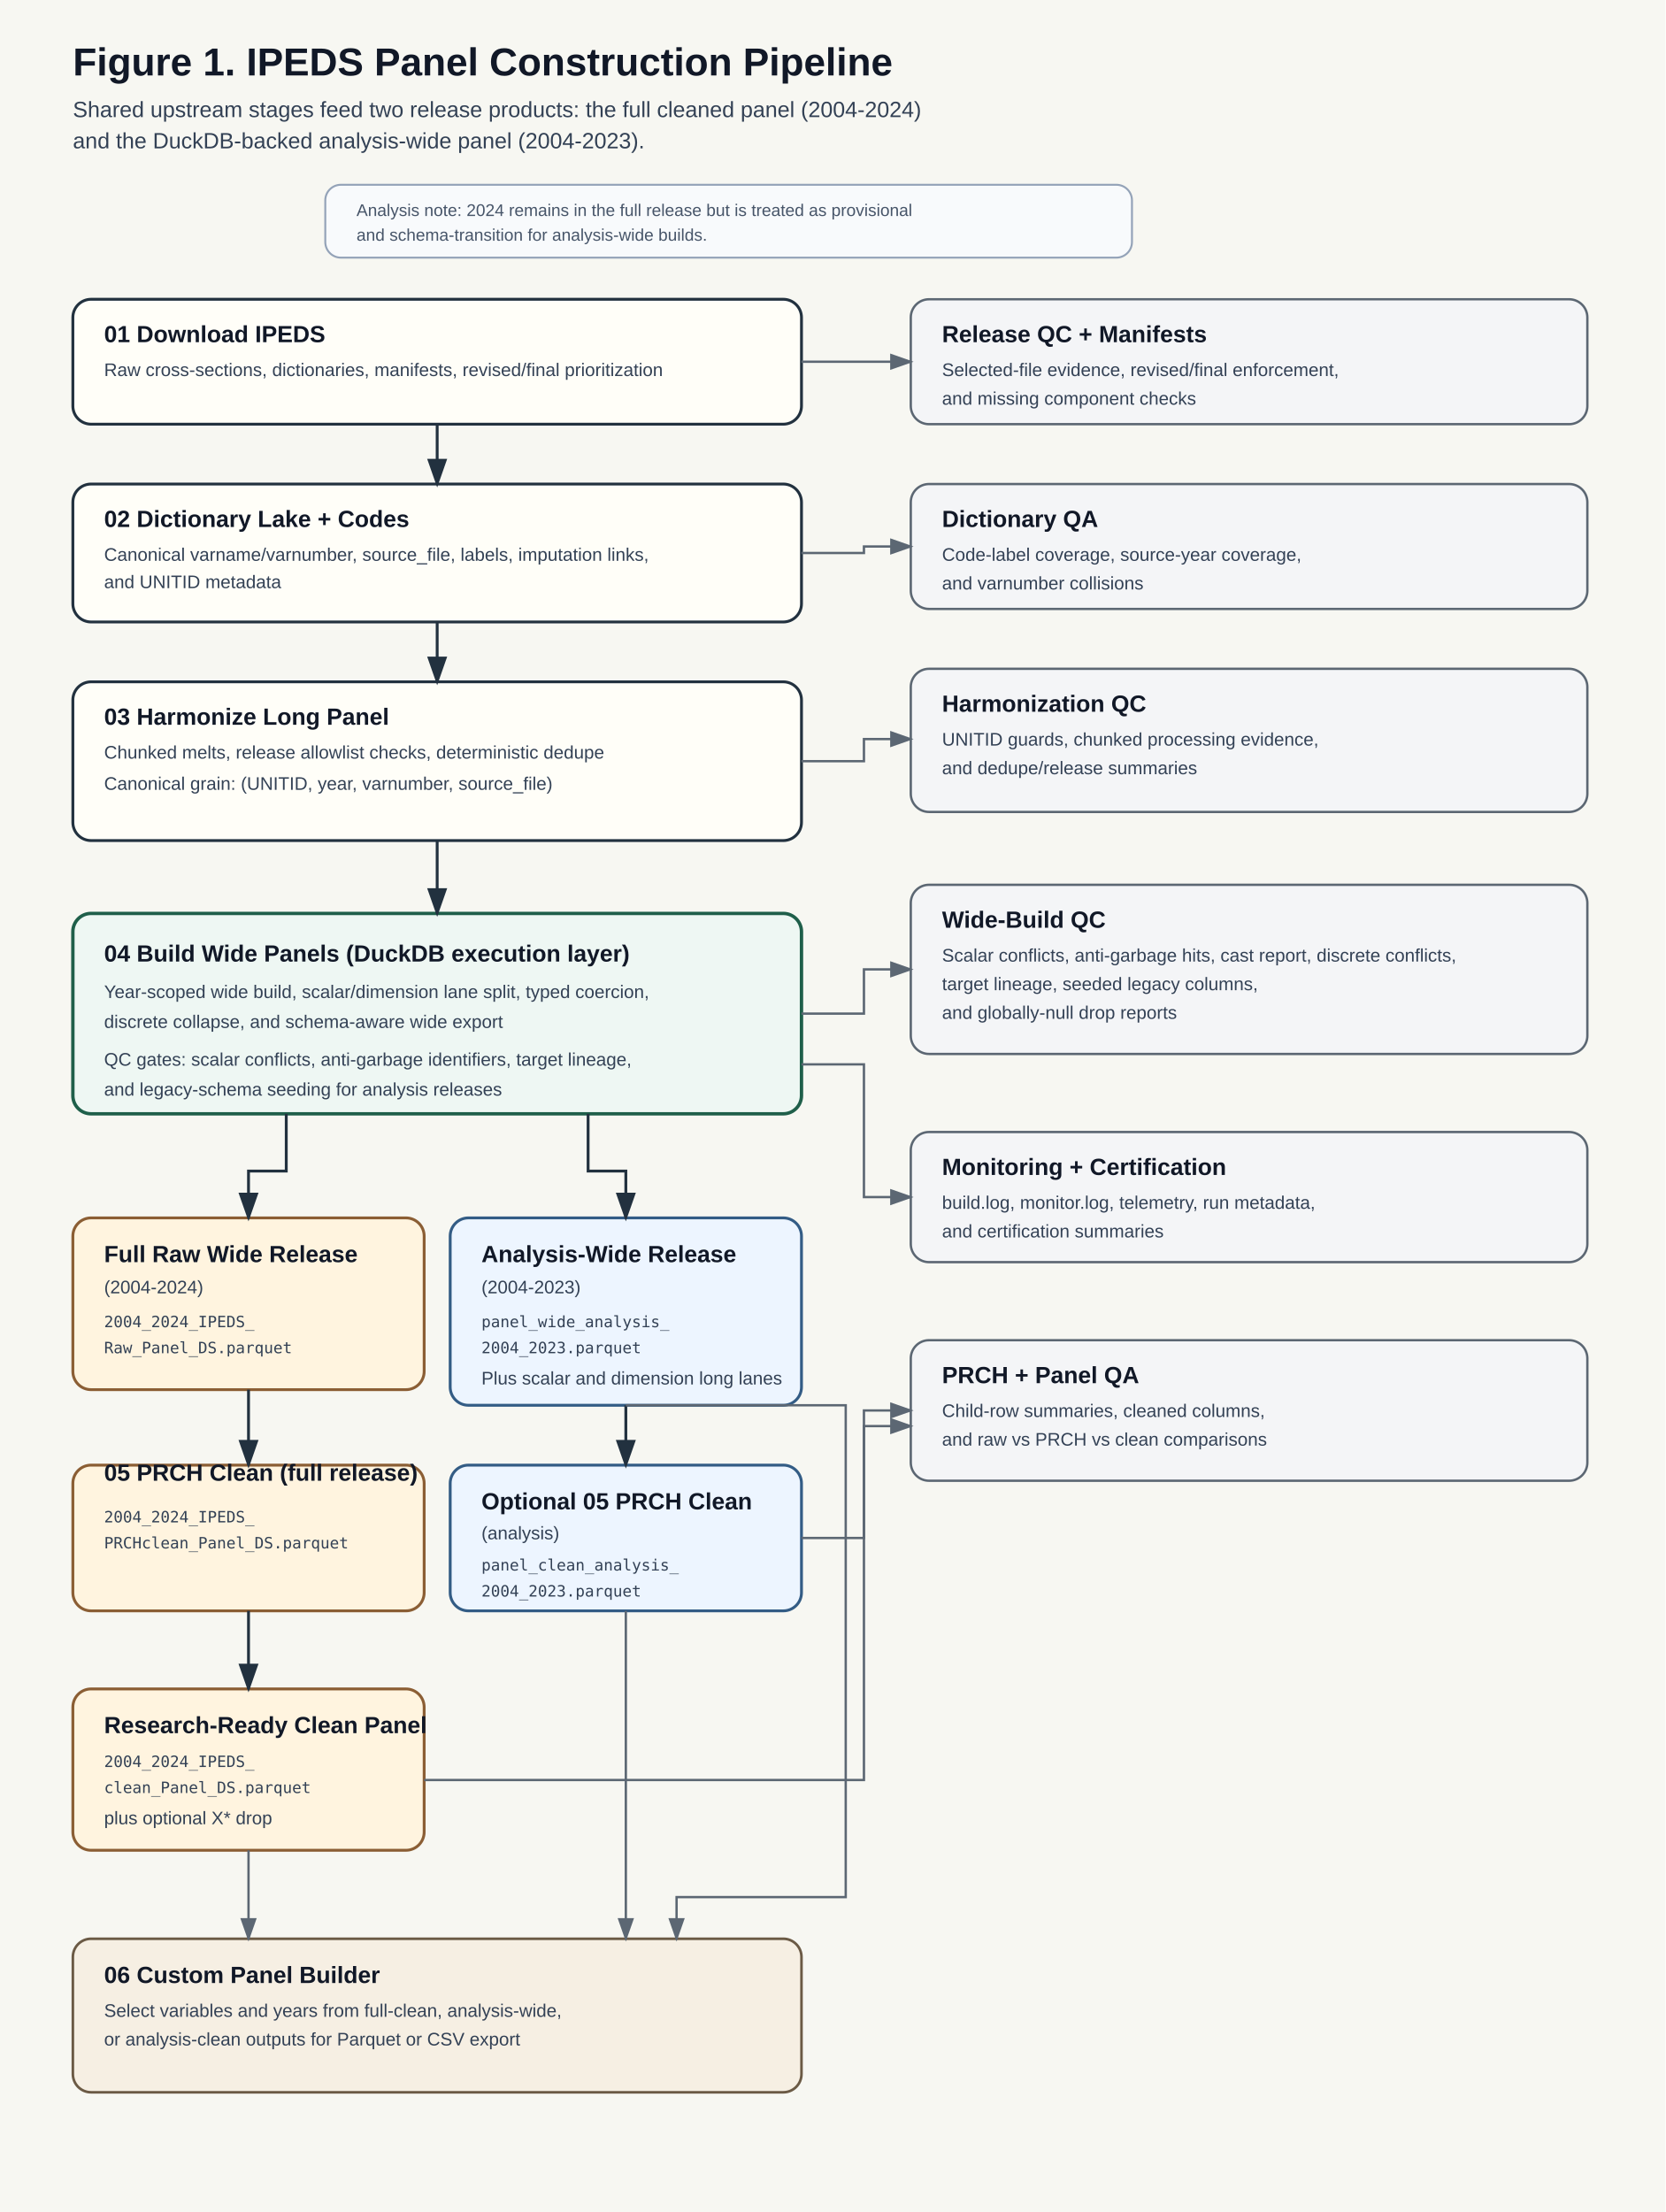
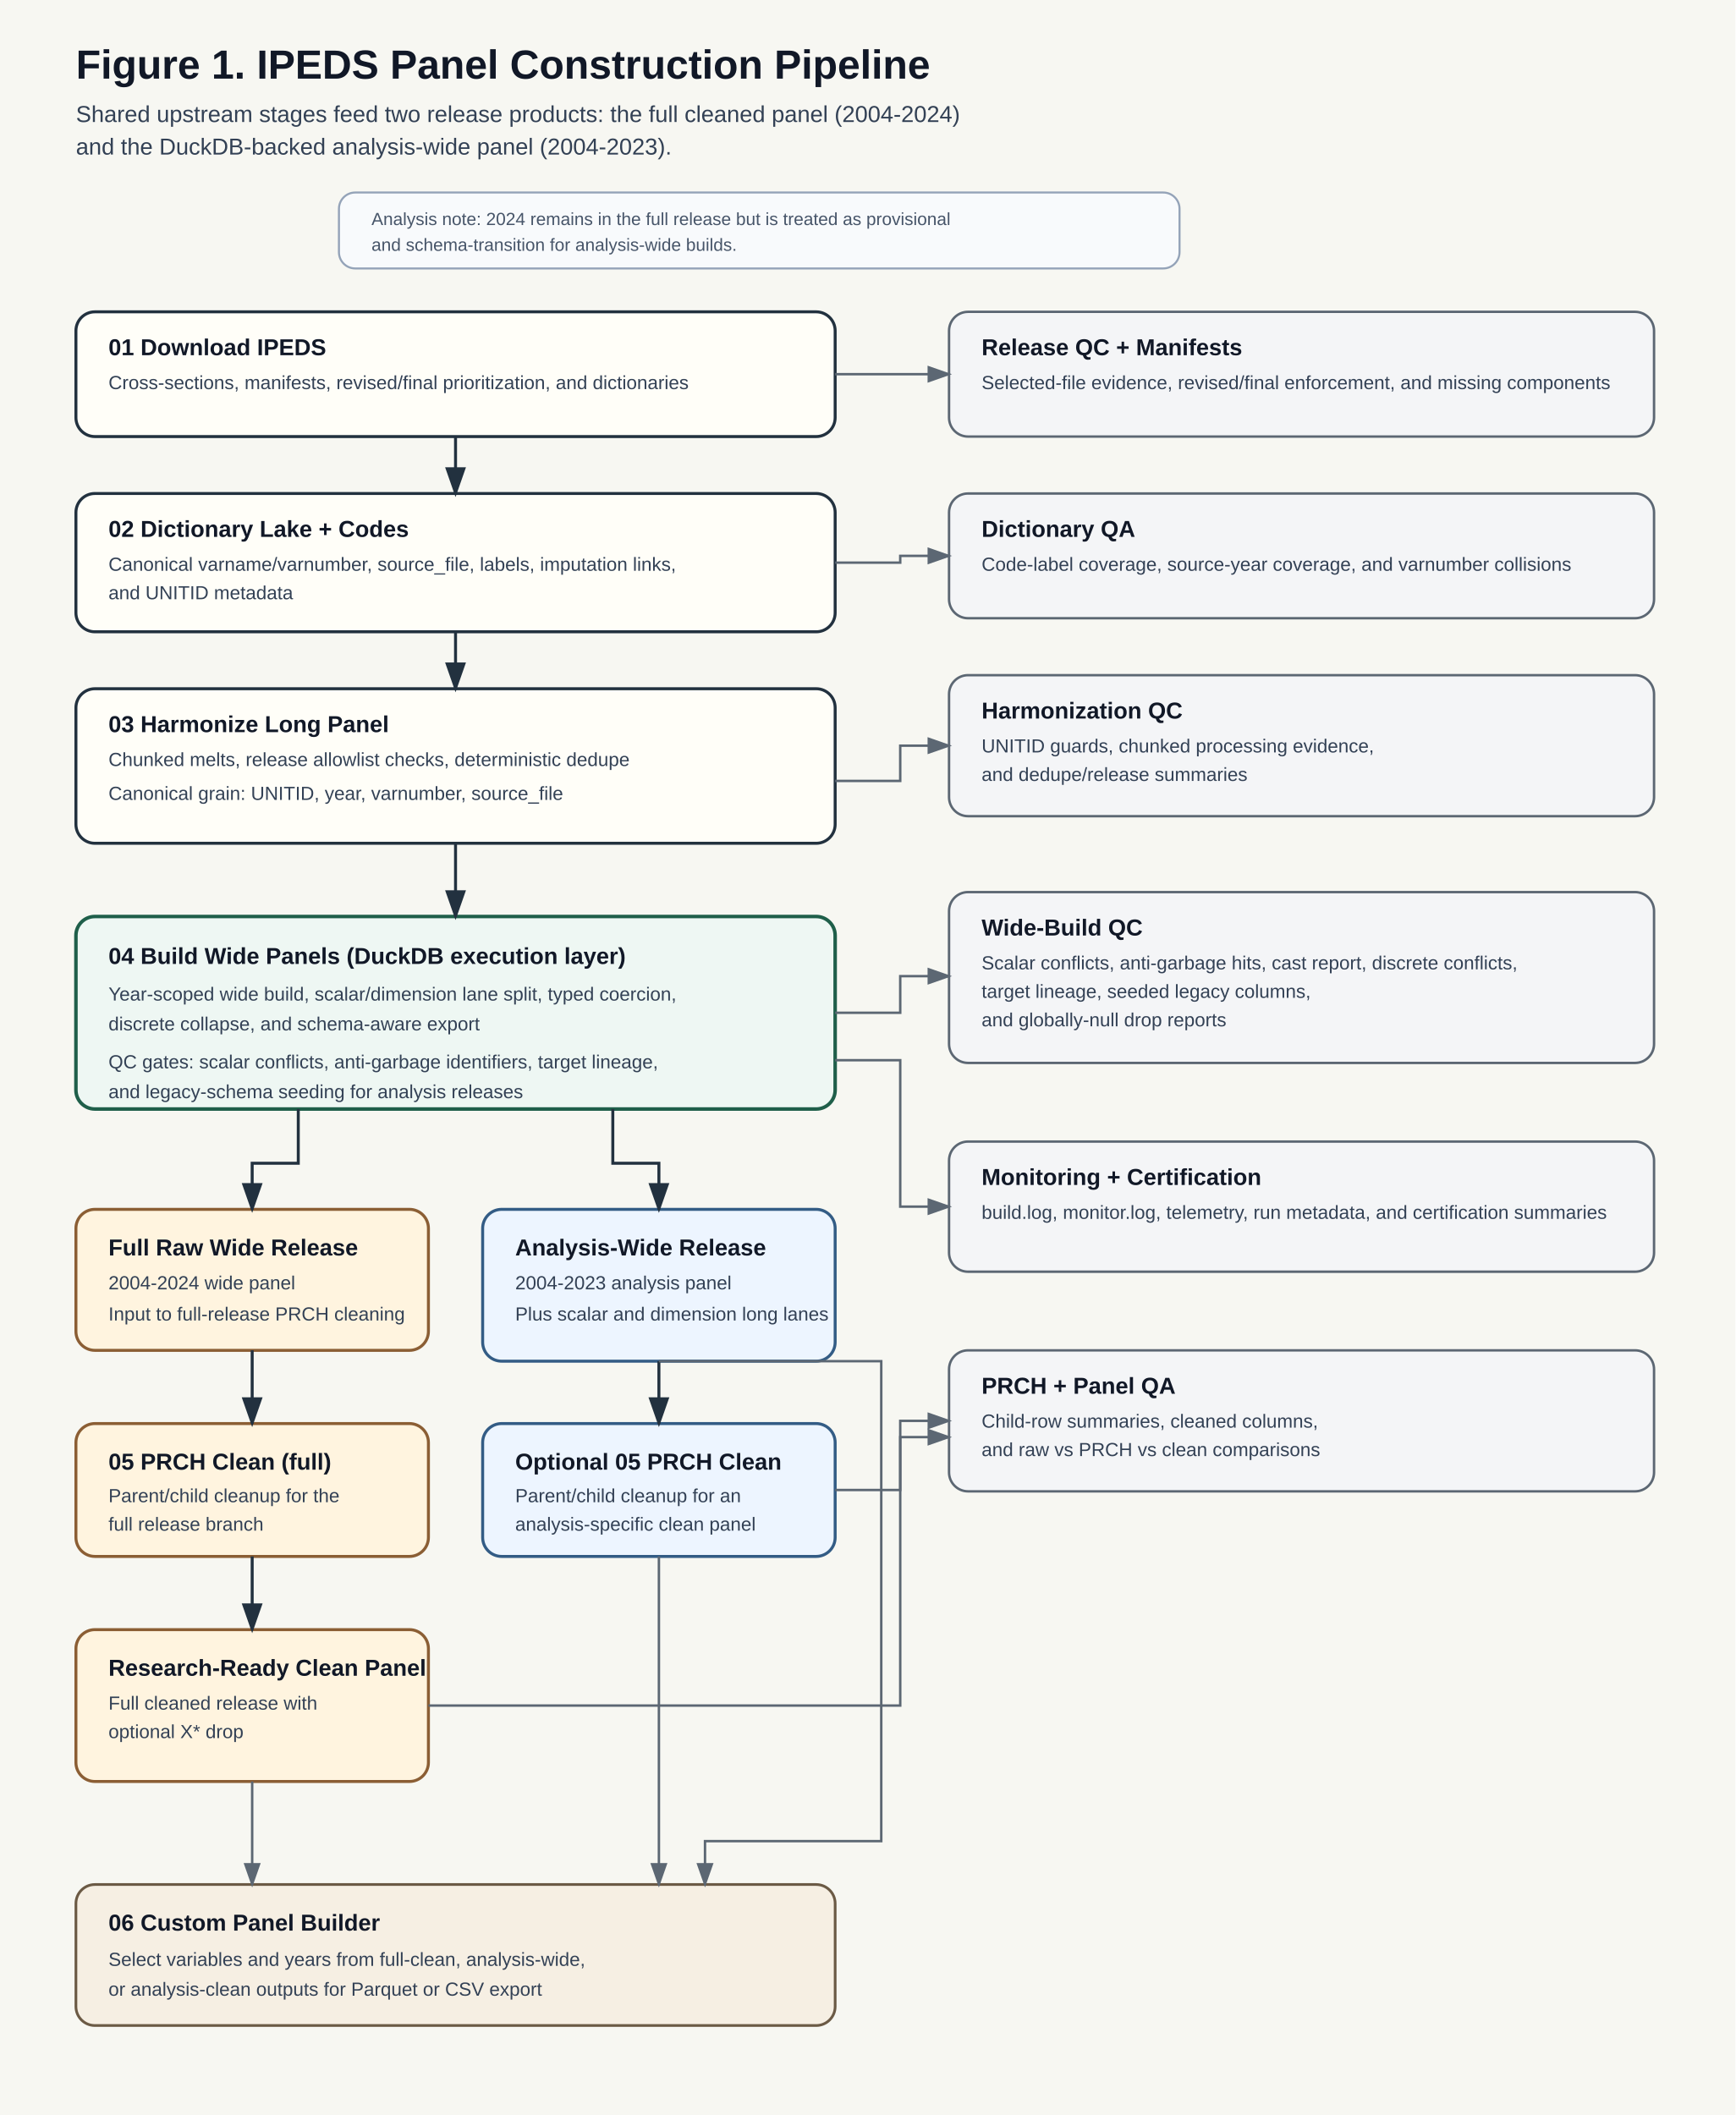
- <svg xmlns="http://www.w3.org/2000/svg" width="1280" height="1700" viewBox="0 0 1280 1700">
+ <svg xmlns="http://www.w3.org/2000/svg" width="1280" height="1560" viewBox="0 0 1280 1560">
  <defs>
    <style type="text/css">
      .bg { fill: #f7f7f2; }
      .core { fill: #fffef8; stroke: #22313f; stroke-width: 2.2; rx: 14; ry: 14; }
      .build { fill: #eef7f3; stroke: #1f5f4a; stroke-width: 2.6; rx: 14; ry: 14; }
      .full { fill: #fff4df; stroke: #8b5e34; stroke-width: 2.2; rx: 14; ry: 14; }
      .analysis { fill: #edf5ff; stroke: #335c85; stroke-width: 2.2; rx: 14; ry: 14; }
      .custom { fill: #f6efe3; stroke: #6b5a45; stroke-width: 2.0; rx: 14; ry: 14; }
      .qc { fill: #f4f5f7; stroke: #5c6773; stroke-width: 1.8; rx: 14; ry: 14; }
      .note { fill: #f8fafc; stroke: #94a3b8; stroke-width: 1.5; rx: 12; ry: 12; }
      .title { font: 30px "Helvetica Neue", Arial, sans-serif; fill: #111827; font-weight: 700; }
      .subtitle { font: 17px "Helvetica Neue", Arial, sans-serif; fill: #334155; }
-       .label { font: 18px "Helvetica Neue", Arial, sans-serif; fill: #111827; font-weight: 700; }
+       .label { font: 17px "Helvetica Neue", Arial, sans-serif; fill: #111827; font-weight: 700; }
      .small { font: 14px "Helvetica Neue", Arial, sans-serif; fill: #334155; }
      .tiny { font: 13px "Helvetica Neue", Arial, sans-serif; fill: #475569; }
-       .mono { font: 12px "SFMono-Regular", Menlo, Consolas, monospace; fill: #334155; }
      .arrow { stroke: #22313f; stroke-width: 2.2; fill: none; marker-end: url(#arrowhead); }
      .soft-arrow { stroke: #5c6773; stroke-width: 1.8; fill: none; marker-end: url(#arrowhead-soft); }
    </style>
    <marker id="arrowhead" markerWidth="10" markerHeight="7" refX="8.8" refY="3.5" orient="auto">
      <polygon points="0 0, 10 3.5, 0 7" fill="#22313f" />
    </marker>
    <marker id="arrowhead-soft" markerWidth="10" markerHeight="7" refX="8.8" refY="3.5" orient="auto">
      <polygon points="0 0, 10 3.5, 0 7" fill="#5c6773" />
    </marker>
  </defs>
-   <rect x="0" y="0" width="1280" height="1700" class="bg" />
+   <rect x="0" y="0" width="1280" height="1560" class="bg" />
  <text x="56" y="58" class="title">Figure 1. IPEDS Panel Construction Pipeline</text>
  <text x="56" y="90" class="subtitle">Shared upstream stages feed two release products: the full cleaned panel (2004-2024)</text>
  <text x="56" y="114" class="subtitle">and the DuckDB-backed analysis-wide panel (2004-2023).</text>
  <rect x="250" y="142" width="620" height="56" class="note" />
  <text x="274" y="166" class="tiny">Analysis note: 2024 remains in the full release but is treated as provisional</text>
  <text x="274" y="185" class="tiny">and schema-transition for analysis-wide builds.</text>
-   <rect x="56" y="230" width="560" height="96" class="core" />
-   <text x="80" y="263" class="label">01 Download IPEDS</text>
-   <text x="80" y="289" class="small">Raw cross-sections, dictionaries, manifests, revised/final prioritization</text>
-   <rect x="56" y="372" width="560" height="106" class="core" />
-   <text x="80" y="405" class="label">02 Dictionary Lake + Codes</text>
-   <text x="80" y="431" class="small">Canonical varname/varnumber, source_file, labels, imputation links,</text>
-   <text x="80" y="452" class="small">and UNITID metadata</text>
-   <rect x="56" y="524" width="560" height="122" class="core" />
-   <text x="80" y="557" class="label">03 Harmonize Long Panel</text>
-   <text x="80" y="583" class="small">Chunked melts, release allowlist checks, deterministic dedupe</text>
-   <text x="80" y="607" class="small">Canonical grain: (UNITID, year, varnumber, source_file)</text>
-   <rect x="56" y="702" width="560" height="154" class="build" />
-   <text x="80" y="739" class="label">04 Build Wide Panels (DuckDB execution layer)</text>
-   <text x="80" y="767" class="small">Year-scoped wide build, scalar/dimension lane split, typed coercion,</text>
-   <text x="80" y="790" class="small">discrete collapse, and schema-aware wide export</text>
-   <text x="80" y="819" class="small">QC gates: scalar conflicts, anti-garbage identifiers, target lineage,</text>
-   <text x="80" y="842" class="small">and legacy-schema seeding for analysis releases</text>
-   <rect x="56" y="936" width="270" height="132" class="full" />
-   <text x="80" y="970" class="label">Full Raw Wide Release</text>
-   <text x="80" y="994" class="small">(2004-2024)</text>
-   <text x="80" y="1020" class="mono">2004_2024_IPEDS_</text>
-   <text x="80" y="1040" class="mono">Raw_Panel_DS.parquet</text>
-   <rect x="346" y="936" width="270" height="144" class="analysis" />
-   <text x="370" y="970" class="label">Analysis-Wide Release</text>
-   <text x="370" y="994" class="small">(2004-2023)</text>
-   <text x="370" y="1020" class="mono">panel_wide_analysis_</text>
-   <text x="370" y="1040" class="mono">2004_2023.parquet</text>
-   <text x="370" y="1064" class="small">Plus scalar and dimension long lanes</text>
-   <rect x="56" y="1126" width="270" height="112" class="full" />
-   <text x="80" y="1138" class="label">05 PRCH Clean (full release)</text>
-   <text x="80" y="1170" class="mono">2004_2024_IPEDS_</text>
-   <text x="80" y="1190" class="mono">PRCHclean_Panel_DS.parquet</text>
-   <rect x="346" y="1126" width="270" height="112" class="analysis" />
-   <text x="370" y="1160" class="label">Optional 05 PRCH Clean</text>
-   <text x="370" y="1183" class="small">(analysis)</text>
-   <text x="370" y="1207" class="mono">panel_clean_analysis_</text>
-   <text x="370" y="1227" class="mono">2004_2023.parquet</text>
-   <rect x="56" y="1298" width="270" height="124" class="full" />
-   <text x="80" y="1332" class="label">Research-Ready Clean Panel</text>
-   <text x="80" y="1358" class="mono">2004_2024_IPEDS_</text>
-   <text x="80" y="1378" class="mono">clean_Panel_DS.parquet</text>
-   <text x="80" y="1402" class="small">plus optional X* drop</text>
-   <rect x="56" y="1490" width="560" height="118" class="custom" />
-   <text x="80" y="1524" class="label">06 Custom Panel Builder</text>
-   <text x="80" y="1550" class="small">Select variables and years from full-clean, analysis-wide,</text>
-   <text x="80" y="1572" class="small">or analysis-clean outputs for Parquet or CSV export</text>
-   <rect x="700" y="230" width="520" height="96" class="qc" />
-   <text x="724" y="263" class="label">Release QC + Manifests</text>
-   <text x="724" y="289" class="small">Selected-file evidence, revised/final enforcement,</text>
-   <text x="724" y="311" class="small">and missing component checks</text>
-   <rect x="700" y="372" width="520" height="96" class="qc" />
-   <text x="724" y="405" class="label">Dictionary QA</text>
-   <text x="724" y="431" class="small">Code-label coverage, source-year coverage,</text>
-   <text x="724" y="453" class="small">and varnumber collisions</text>
-   <rect x="700" y="514" width="520" height="110" class="qc" />
-   <text x="724" y="547" class="label">Harmonization QC</text>
-   <text x="724" y="573" class="small">UNITID guards, chunked processing evidence,</text>
-   <text x="724" y="595" class="small">and dedupe/release summaries</text>
-   <rect x="700" y="680" width="520" height="130" class="qc" />
-   <text x="724" y="713" class="label">Wide-Build QC</text>
-   <text x="724" y="739" class="small">Scalar conflicts, anti-garbage hits, cast report, discrete conflicts,</text>
-   <text x="724" y="761" class="small">target lineage, seeded legacy columns,</text>
-   <text x="724" y="783" class="small">and globally-null drop reports</text>
-   <rect x="700" y="870" width="520" height="100" class="qc" />
-   <text x="724" y="903" class="label">Monitoring + Certification</text>
-   <text x="724" y="929" class="small">build.log, monitor.log, telemetry, run metadata,</text>
-   <text x="724" y="951" class="small">and certification summaries</text>
-   <rect x="700" y="1030" width="520" height="108" class="qc" />
-   <text x="724" y="1063" class="label">PRCH + Panel QA</text>
-   <text x="724" y="1089" class="small">Child-row summaries, cleaned columns,</text>
-   <text x="724" y="1111" class="small">and raw vs PRCH vs clean comparisons</text>
-   <polyline points="336,326 336,372" class="arrow" />
-   <polyline points="336,478 336,524" class="arrow" />
-   <polyline points="336,646 336,702" class="arrow" />
-   <polyline points="220,856 220,900 191,900 191,936" class="arrow" />
-   <polyline points="452,856 452,900 481,900 481,936" class="arrow" />
-   <polyline points="191,1068 191,1126" class="arrow" />
-   <polyline points="481,1080 481,1126" class="arrow" />
-   <polyline points="191,1238 191,1298" class="arrow" />
-   <polyline points="191,1422 191,1490" class="soft-arrow" />
-   <polyline points="481,1238 481,1490" class="soft-arrow" />
-   <polyline points="481,1080 650,1080 650,1458 520,1458 520,1490" class="soft-arrow" />
-   <polyline points="616,278 700,278" class="soft-arrow" />
-   <polyline points="616,425 664,425 664,420 700,420" class="soft-arrow" />
-   <polyline points="616,585 664,585 664,568 700,568" class="soft-arrow" />
-   <polyline points="616,779 664,779 664,745 700,745" class="soft-arrow" />
-   <polyline points="616,818 664,818 664,920 700,920" class="soft-arrow" />
-   <polyline points="616,1182 664,1182 664,1084 700,1084" class="soft-arrow" />
-   <polyline points="326,1368 664,1368 664,1096 700,1096" class="soft-arrow" />
+   <rect x="56" y="230" width="560" height="92" class="core" />
+   <text x="80" y="262" class="label">01 Download IPEDS</text>
+   <text x="80" y="287" class="small">Cross-sections, manifests, revised/final prioritization, and dictionaries</text>
+   <rect x="56" y="364" width="560" height="102" class="core" />
+   <text x="80" y="396" class="label">02 Dictionary Lake + Codes</text>
+   <text x="80" y="421" class="small">Canonical varname/varnumber, source_file, labels, imputation links,</text>
+   <text x="80" y="442" class="small">and UNITID metadata</text>
+   <rect x="56" y="508" width="560" height="114" class="core" />
+   <text x="80" y="540" class="label">03 Harmonize Long Panel</text>
+   <text x="80" y="565" class="small">Chunked melts, release allowlist checks, deterministic dedupe</text>
+   <text x="80" y="590" class="small">Canonical grain: UNITID, year, varnumber, source_file</text>
+   <rect x="56" y="676" width="560" height="142" class="build" />
+   <text x="80" y="711" class="label">04 Build Wide Panels (DuckDB execution layer)</text>
+   <text x="80" y="738" class="small">Year-scoped wide build, scalar/dimension lane split, typed coercion,</text>
+   <text x="80" y="760" class="small">discrete collapse, and schema-aware export</text>
+   <text x="80" y="788" class="small">QC gates: scalar conflicts, anti-garbage identifiers, target lineage,</text>
+   <text x="80" y="810" class="small">and legacy-schema seeding for analysis releases</text>
+   <rect x="56" y="892" width="260" height="104" class="full" />
+   <text x="80" y="926" class="label">Full Raw Wide Release</text>
+   <text x="80" y="951" class="small">2004-2024 wide panel</text>
+   <text x="80" y="974" class="small">Input to full-release PRCH cleaning</text>
+   <rect x="356" y="892" width="260" height="112" class="analysis" />
+   <text x="380" y="926" class="label">Analysis-Wide Release</text>
+   <text x="380" y="951" class="small">2004-2023 analysis panel</text>
+   <text x="380" y="974" class="small">Plus scalar and dimension long lanes</text>
+   <rect x="56" y="1050" width="260" height="98" class="full" />
+   <text x="80" y="1084" class="label">05 PRCH Clean (full)</text>
+   <text x="80" y="1108" class="small">Parent/child cleanup for the</text>
+   <text x="80" y="1129" class="small">full release branch</text>
+   <rect x="356" y="1050" width="260" height="98" class="analysis" />
+   <text x="380" y="1084" class="label">Optional 05 PRCH Clean</text>
+   <text x="380" y="1108" class="small">Parent/child cleanup for an</text>
+   <text x="380" y="1129" class="small">analysis-specific clean panel</text>
+   <rect x="56" y="1202" width="260" height="112" class="full" />
+   <text x="80" y="1236" class="label">Research-Ready Clean Panel</text>
+   <text x="80" y="1261" class="small">Full cleaned release with</text>
+   <text x="80" y="1282" class="small">optional X* drop</text>
+   <rect x="56" y="1390" width="560" height="104" class="custom" />
+   <text x="80" y="1424" class="label">06 Custom Panel Builder</text>
+   <text x="80" y="1450" class="small">Select variables and years from full-clean, analysis-wide,</text>
+   <text x="80" y="1472" class="small">or analysis-clean outputs for Parquet or CSV export</text>
+   <rect x="700" y="230" width="520" height="92" class="qc" />
+   <text x="724" y="262" class="label">Release QC + Manifests</text>
+   <text x="724" y="287" class="small">Selected-file evidence, revised/final enforcement, and missing components</text>
+   <rect x="700" y="364" width="520" height="92" class="qc" />
+   <text x="724" y="396" class="label">Dictionary QA</text>
+   <text x="724" y="421" class="small">Code-label coverage, source-year coverage, and varnumber collisions</text>
+   <rect x="700" y="498" width="520" height="104" class="qc" />
+   <text x="724" y="530" class="label">Harmonization QC</text>
+   <text x="724" y="555" class="small">UNITID guards, chunked processing evidence,</text>
+   <text x="724" y="576" class="small">and dedupe/release summaries</text>
+   <rect x="700" y="658" width="520" height="126" class="qc" />
+   <text x="724" y="690" class="label">Wide-Build QC</text>
+   <text x="724" y="715" class="small">Scalar conflicts, anti-garbage hits, cast report, discrete conflicts,</text>
+   <text x="724" y="736" class="small">target lineage, seeded legacy columns,</text>
+   <text x="724" y="757" class="small">and globally-null drop reports</text>
+   <rect x="700" y="842" width="520" height="96" class="qc" />
+   <text x="724" y="874" class="label">Monitoring + Certification</text>
+   <text x="724" y="899" class="small">build.log, monitor.log, telemetry, run metadata, and certification summaries</text>
+   <rect x="700" y="996" width="520" height="104" class="qc" />
+   <text x="724" y="1028" class="label">PRCH + Panel QA</text>
+   <text x="724" y="1053" class="small">Child-row summaries, cleaned columns,</text>
+   <text x="724" y="1074" class="small">and raw vs PRCH vs clean comparisons</text>
+   <polyline points="336,322 336,364" class="arrow" />
+   <polyline points="336,466 336,508" class="arrow" />
+   <polyline points="336,622 336,676" class="arrow" />
+   <polyline points="220,818 220,858 186,858 186,892" class="arrow" />
+   <polyline points="452,818 452,858 486,858 486,892" class="arrow" />
+   <polyline points="186,996 186,1050" class="arrow" />
+   <polyline points="486,1004 486,1050" class="arrow" />
+   <polyline points="186,1148 186,1202" class="arrow" />
+   <polyline points="186,1314 186,1390" class="soft-arrow" />
+   <polyline points="486,1148 486,1390" class="soft-arrow" />
+   <polyline points="486,1004 650,1004 650,1358 520,1358 520,1390" class="soft-arrow" />
+   <polyline points="616,276 700,276" class="soft-arrow" />
+   <polyline points="616,415 664,415 664,410 700,410" class="soft-arrow" />
+   <polyline points="616,576 664,576 664,550 700,550" class="soft-arrow" />
+   <polyline points="616,747 664,747 664,720 700,720" class="soft-arrow" />
+   <polyline points="616,782 664,782 664,890 700,890" class="soft-arrow" />
+   <polyline points="616,1099 664,1099 664,1048 700,1048" class="soft-arrow" />
+   <polyline points="316,1258 664,1258 664,1060 700,1060" class="soft-arrow" />
</svg>
